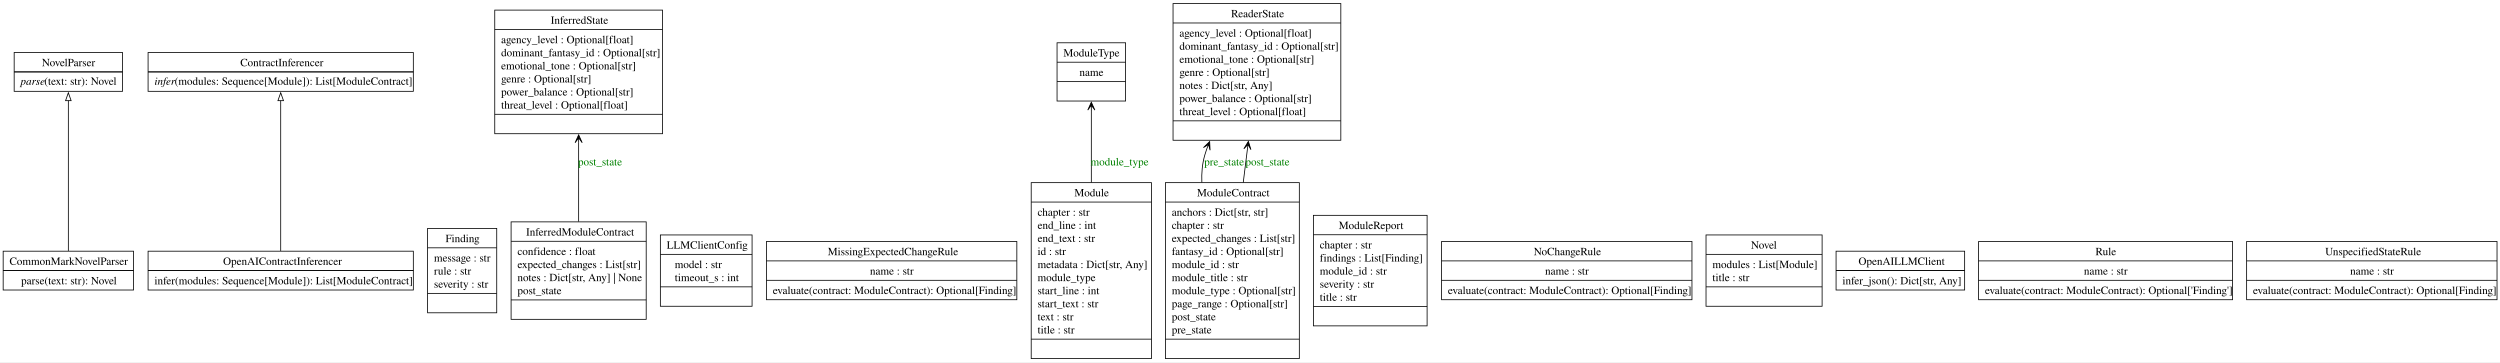
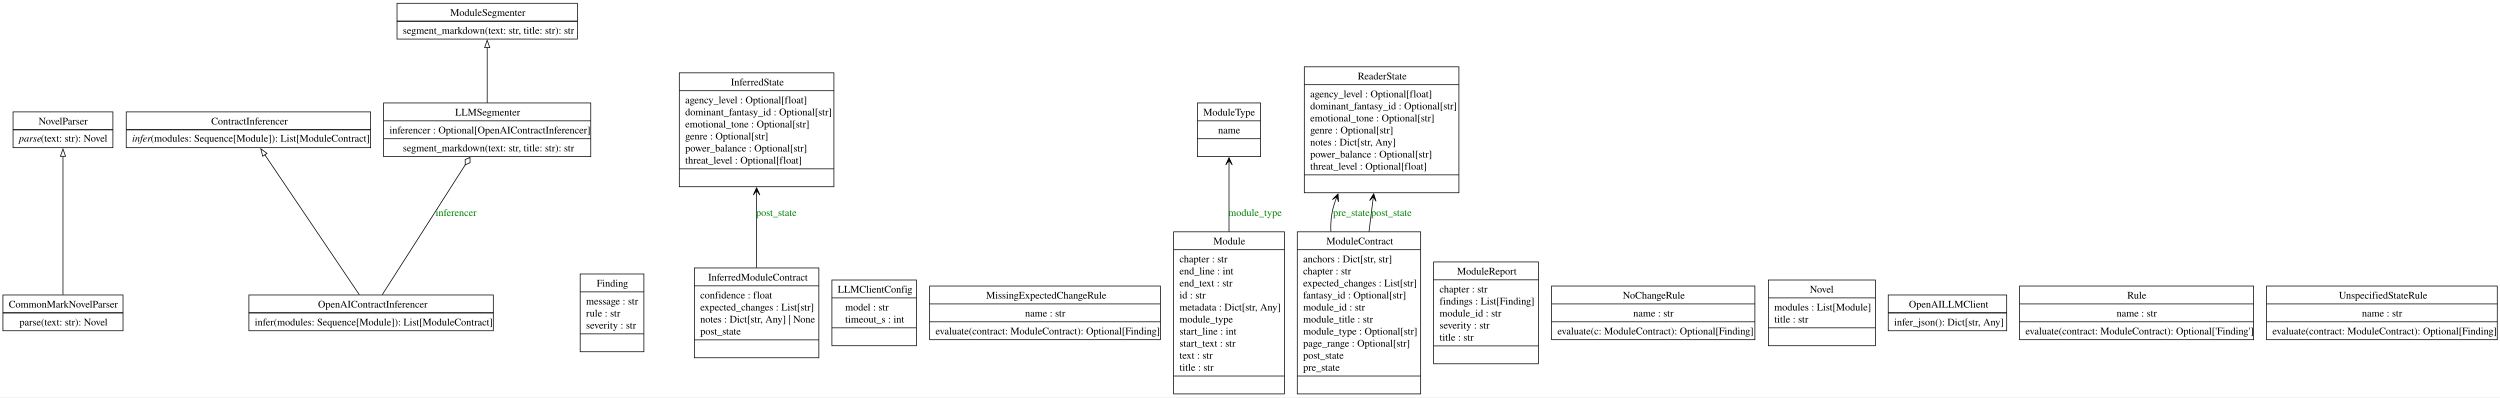
- <svg xmlns="http://www.w3.org/2000/svg" width="3155pt" height="457pt" viewBox="0.00 0.00 3155.00 457.00">
-   <g id="graph0" class="graph" transform="scale(1 1) rotate(0) translate(4 453)">
-     <polygon fill="white" stroke="none" points="-4,4 -4,-453 3151.25,-453 3151.25,4 -4,4" />
+ <svg xmlns="http://www.w3.org/2000/svg" width="3424pt" height="544pt" viewBox="0.00 0.00 3424.00 544.00">
+   <g id="graph0" class="graph" transform="scale(1 1) rotate(0) translate(4 540)">
+     <polygon fill="white" stroke="none" points="-4,4 -4,-540 3420.25,-540 3420.25,4 -4,4" />
    <g id="node1" class="node">
      <polygon fill="none" stroke="black" points="0,-87 0,-136 164.5,-136 164.5,-87 0,-87" />
      <text xml:space="preserve" text-anchor="start" x="8" y="-118.7" font-family="Times,serif" font-size="14.00">CommonMarkNovelParser</text>
      <polyline fill="none" stroke="black" points="0,-111.5 164.5,-111.5" />
      <polyline fill="none" stroke="black" points="0,-111.5 164.5,-111.5" />
      <text xml:space="preserve" text-anchor="start" x="22.62" y="-94.2" font-family="Times,serif" font-size="14.00">parse(text: str): Novel</text>
    </g>
-     <g id="node14" class="node">
+     <g id="node16" class="node">
      <polygon fill="none" stroke="black" points="13.88,-337.75 13.88,-386.75 150.62,-386.75 150.62,-337.75 13.88,-337.75" />
      <text xml:space="preserve" text-anchor="start" x="48.88" y="-369.45" font-family="Times,serif" font-size="14.00">NovelParser</text>
      <polyline fill="none" stroke="black" points="13.88,-362.25 150.62,-362.25" />
      <polyline fill="none" stroke="black" points="13.88,-362.25 150.62,-362.25" />
      <text xml:space="preserve" text-anchor="start" x="21.88" y="-345.95" font-family="Times,serif" font-style="italic" font-size="14.00">parse</text>
      <text xml:space="preserve" text-anchor="start" x="51.88" y="-345.95" font-family="Times,serif" font-size="14.00">(text: str): Novel</text>
    </g>
    <g id="edge2" class="edge">
      <path fill="none" stroke="black" d="M82.25,-136.35C82.25,-180.37 82.25,-274.56 82.25,-325.98" />
      <polygon fill="none" stroke="black" points="78.75,-325.96 82.25,-335.96 85.75,-325.96 78.75,-325.96" />
    </g>
    <g id="node2" class="node">
-       <polygon fill="none" stroke="black" points="182.88,-337.75 182.88,-386.75 517.62,-386.75 517.62,-337.75 182.88,-337.75" />
-       <text xml:space="preserve" text-anchor="start" x="299.25" y="-369.45" font-family="Times,serif" font-size="14.00">ContractInferencer</text>
-       <polyline fill="none" stroke="black" points="182.88,-362.25 517.62,-362.25" />
-       <polyline fill="none" stroke="black" points="182.88,-362.25 517.62,-362.25" />
-       <text xml:space="preserve" text-anchor="start" x="190.88" y="-345.95" font-family="Times,serif" font-style="italic" font-size="14.00">infer</text>
-       <text xml:space="preserve" text-anchor="start" x="216.38" y="-345.95" font-family="Times,serif" font-size="14.00">(modules: Sequence[Module]): List[ModuleContract]</text>
+       <polygon fill="none" stroke="black" points="168.88,-337.75 168.88,-386.75 503.62,-386.75 503.62,-337.75 168.88,-337.75" />
+       <text xml:space="preserve" text-anchor="start" x="285.25" y="-369.45" font-family="Times,serif" font-size="14.00">ContractInferencer</text>
+       <polyline fill="none" stroke="black" points="168.88,-362.25 503.62,-362.25" />
+       <polyline fill="none" stroke="black" points="168.88,-362.25 503.62,-362.25" />
+       <text xml:space="preserve" text-anchor="start" x="176.88" y="-345.95" font-family="Times,serif" font-style="italic" font-size="14.00">infer</text>
+       <text xml:space="preserve" text-anchor="start" x="202.38" y="-345.95" font-family="Times,serif" font-size="14.00">(modules: Sequence[Module]): List[ModuleContract]</text>
    </g>
    <g id="node3" class="node">
-       <polygon fill="none" stroke="black" points="535.62,-58.25 535.62,-164.75 622.88,-164.75 622.88,-58.25 535.62,-58.25" />
-       <text xml:space="preserve" text-anchor="start" x="558.25" y="-147.45" font-family="Times,serif" font-size="14.00">Finding</text>
-       <polyline fill="none" stroke="black" points="535.62,-140.25 622.88,-140.25" />
-       <text xml:space="preserve" text-anchor="start" x="543.62" y="-122.95" font-family="Times,serif" font-size="14.00">message : str</text>
-       <text xml:space="preserve" text-anchor="start" x="543.62" y="-106.45" font-family="Times,serif" font-size="14.00">rule : str</text>
-       <text xml:space="preserve" text-anchor="start" x="543.62" y="-89.95" font-family="Times,serif" font-size="14.00">severity : str</text>
-       <polyline fill="none" stroke="black" points="535.62,-82.75 622.88,-82.75" />
-       <text xml:space="preserve" text-anchor="start" x="577.38" y="-65.45" font-family="Times,serif" font-size="14.00"> </text>
+       <polygon fill="none" stroke="black" points="790.62,-58.25 790.62,-164.75 877.88,-164.75 877.88,-58.25 790.62,-58.25" />
+       <text xml:space="preserve" text-anchor="start" x="813.25" y="-147.45" font-family="Times,serif" font-size="14.00">Finding</text>
+       <polyline fill="none" stroke="black" points="790.62,-140.25 877.88,-140.25" />
+       <text xml:space="preserve" text-anchor="start" x="798.62" y="-122.95" font-family="Times,serif" font-size="14.00">message : str</text>
+       <text xml:space="preserve" text-anchor="start" x="798.62" y="-106.45" font-family="Times,serif" font-size="14.00">rule : str</text>
+       <text xml:space="preserve" text-anchor="start" x="798.62" y="-89.95" font-family="Times,serif" font-size="14.00">severity : str</text>
+       <polyline fill="none" stroke="black" points="790.62,-82.75 877.88,-82.75" />
+       <text xml:space="preserve" text-anchor="start" x="832.38" y="-65.45" font-family="Times,serif" font-size="14.00"> </text>
    </g>
    <g id="node4" class="node">
-       <polygon fill="none" stroke="black" points="641,-50 641,-173 811.5,-173 811.5,-50 641,-50" />
-       <text xml:space="preserve" text-anchor="start" x="659.88" y="-155.7" font-family="Times,serif" font-size="14.00">InferredModuleContract</text>
-       <polyline fill="none" stroke="black" points="641,-148.5 811.5,-148.5" />
-       <text xml:space="preserve" text-anchor="start" x="649" y="-131.2" font-family="Times,serif" font-size="14.00">confidence : float</text>
-       <text xml:space="preserve" text-anchor="start" x="649" y="-114.7" font-family="Times,serif" font-size="14.00">expected_changes : List[str]</text>
-       <text xml:space="preserve" text-anchor="start" x="649" y="-98.2" font-family="Times,serif" font-size="14.00">notes : Dict[str, Any] | None</text>
-       <text xml:space="preserve" text-anchor="start" x="649" y="-81.7" font-family="Times,serif" font-size="14.00">post_state</text>
-       <polyline fill="none" stroke="black" points="641,-74.5 811.5,-74.5" />
-       <text xml:space="preserve" text-anchor="start" x="724.38" y="-57.2" font-family="Times,serif" font-size="14.00"> </text>
+       <polygon fill="none" stroke="black" points="947,-50 947,-173 1117.5,-173 1117.5,-50 947,-50" />
+       <text xml:space="preserve" text-anchor="start" x="965.88" y="-155.7" font-family="Times,serif" font-size="14.00">InferredModuleContract</text>
+       <polyline fill="none" stroke="black" points="947,-148.5 1117.5,-148.5" />
+       <text xml:space="preserve" text-anchor="start" x="955" y="-131.2" font-family="Times,serif" font-size="14.00">confidence : float</text>
+       <text xml:space="preserve" text-anchor="start" x="955" y="-114.7" font-family="Times,serif" font-size="14.00">expected_changes : List[str]</text>
+       <text xml:space="preserve" text-anchor="start" x="955" y="-98.2" font-family="Times,serif" font-size="14.00">notes : Dict[str, Any] | None</text>
+       <text xml:space="preserve" text-anchor="start" x="955" y="-81.7" font-family="Times,serif" font-size="14.00">post_state</text>
+       <polyline fill="none" stroke="black" points="947,-74.5 1117.5,-74.5" />
+       <text xml:space="preserve" text-anchor="start" x="1030.38" y="-57.2" font-family="Times,serif" font-size="14.00"> </text>
    </g>
    <g id="node5" class="node">
-       <polygon fill="none" stroke="black" points="620.38,-284.25 620.38,-440.25 832.12,-440.25 832.12,-284.25 620.38,-284.25" />
-       <text xml:space="preserve" text-anchor="start" x="691" y="-422.95" font-family="Times,serif" font-size="14.00">InferredState</text>
-       <polyline fill="none" stroke="black" points="620.38,-415.75 832.12,-415.75" />
-       <text xml:space="preserve" text-anchor="start" x="628.38" y="-398.45" font-family="Times,serif" font-size="14.00">agency_level : Optional[float]</text>
-       <text xml:space="preserve" text-anchor="start" x="628.38" y="-381.95" font-family="Times,serif" font-size="14.00">dominant_fantasy_id : Optional[str]</text>
-       <text xml:space="preserve" text-anchor="start" x="628.38" y="-365.45" font-family="Times,serif" font-size="14.00">emotional_tone : Optional[str]</text>
-       <text xml:space="preserve" text-anchor="start" x="628.38" y="-348.95" font-family="Times,serif" font-size="14.00">genre : Optional[str]</text>
-       <text xml:space="preserve" text-anchor="start" x="628.38" y="-332.45" font-family="Times,serif" font-size="14.00">power_balance : Optional[str]</text>
-       <text xml:space="preserve" text-anchor="start" x="628.38" y="-315.95" font-family="Times,serif" font-size="14.00">threat_level : Optional[float]</text>
-       <polyline fill="none" stroke="black" points="620.38,-308.75 832.12,-308.75" />
-       <text xml:space="preserve" text-anchor="start" x="724.38" y="-291.45" font-family="Times,serif" font-size="14.00"> </text>
+       <polygon fill="none" stroke="black" points="926.38,-284.25 926.38,-440.25 1138.12,-440.25 1138.12,-284.25 926.38,-284.25" />
+       <text xml:space="preserve" text-anchor="start" x="997" y="-422.95" font-family="Times,serif" font-size="14.00">InferredState</text>
+       <polyline fill="none" stroke="black" points="926.38,-415.75 1138.12,-415.75" />
+       <text xml:space="preserve" text-anchor="start" x="934.38" y="-398.45" font-family="Times,serif" font-size="14.00">agency_level : Optional[float]</text>
+       <text xml:space="preserve" text-anchor="start" x="934.38" y="-381.95" font-family="Times,serif" font-size="14.00">dominant_fantasy_id : Optional[str]</text>
+       <text xml:space="preserve" text-anchor="start" x="934.38" y="-365.45" font-family="Times,serif" font-size="14.00">emotional_tone : Optional[str]</text>
+       <text xml:space="preserve" text-anchor="start" x="934.38" y="-348.95" font-family="Times,serif" font-size="14.00">genre : Optional[str]</text>
+       <text xml:space="preserve" text-anchor="start" x="934.38" y="-332.45" font-family="Times,serif" font-size="14.00">power_balance : Optional[str]</text>
+       <text xml:space="preserve" text-anchor="start" x="934.38" y="-315.95" font-family="Times,serif" font-size="14.00">threat_level : Optional[float]</text>
+       <polyline fill="none" stroke="black" points="926.38,-308.75 1138.12,-308.75" />
+       <text xml:space="preserve" text-anchor="start" x="1030.38" y="-291.45" font-family="Times,serif" font-size="14.00"> </text>
+     </g>
+     <g id="edge4" class="edge">
+       <path fill="none" stroke="black" d="M1032.25,-173.35C1032.25,-203.33 1032.25,-240.04 1032.25,-273.04" />
+       <polygon fill="black" stroke="black" points="1032.25,-282.85 1027.75,-272.85 1032.25,-279.07 1032.25,-272.85 1032.25,-272.85 1032.25,-272.85 1032.25,-279.07 1036.75,-272.85 1032.25,-282.85" />
+       <text xml:space="preserve" text-anchor="middle" x="1059.25" y="-244.2" font-family="Times,serif" font-size="14.00" fill="green">post_state</text>
+     </g>
+     <g id="node6" class="node">
+       <polygon fill="none" stroke="black" points="1135.38,-66.5 1135.38,-156.5 1251.12,-156.5 1251.12,-66.5 1135.38,-66.5" />
+       <text xml:space="preserve" text-anchor="start" x="1143.38" y="-139.2" font-family="Times,serif" font-size="14.00">LLMClientConfig</text>
+       <polyline fill="none" stroke="black" points="1135.38,-132 1251.12,-132" />
+       <text xml:space="preserve" text-anchor="start" x="1153.5" y="-114.7" font-family="Times,serif" font-size="14.00">model : str</text>
+       <text xml:space="preserve" text-anchor="start" x="1153.5" y="-98.2" font-family="Times,serif" font-size="14.00">timeout_s : int</text>
+       <polyline fill="none" stroke="black" points="1135.38,-91 1251.12,-91" />
+       <text xml:space="preserve" text-anchor="start" x="1191.38" y="-73.7" font-family="Times,serif" font-size="14.00"> </text>
+     </g>
+     <g id="node7" class="node">
+       <polygon fill="none" stroke="black" points="521.38,-325.5 521.38,-399 805.12,-399 805.12,-325.5 521.38,-325.5" />
+       <text xml:space="preserve" text-anchor="start" x="619.38" y="-381.7" font-family="Times,serif" font-size="14.00">LLMSegmenter</text>
+       <polyline fill="none" stroke="black" points="521.38,-374.5 805.12,-374.5" />
+       <text xml:space="preserve" text-anchor="start" x="529.38" y="-357.2" font-family="Times,serif" font-size="14.00">inferencer : Optional[OpenAIContractInferencer]</text>
+       <polyline fill="none" stroke="black" points="521.38,-350 805.12,-350" />
+       <text xml:space="preserve" text-anchor="start" x="547.75" y="-332.7" font-family="Times,serif" font-size="14.00">segment_markdown(text: str, title: str): str</text>
+     </g>
+     <g id="node12" class="node">
+       <polygon fill="none" stroke="black" points="539.75,-486.5 539.75,-535.5 786.75,-535.5 786.75,-486.5 539.75,-486.5" />
+       <text xml:space="preserve" text-anchor="start" x="612.62" y="-518.2" font-family="Times,serif" font-size="14.00">ModuleSegmenter</text>
+       <polyline fill="none" stroke="black" points="539.75,-511 786.75,-511" />
+       <polyline fill="none" stroke="black" points="539.75,-511 786.75,-511" />
+       <text xml:space="preserve" text-anchor="start" x="547.75" y="-493.7" font-family="Times,serif" font-size="14.00">segment_markdown(text: str, title: str): str</text>
    </g>
    <g id="edge3" class="edge">
-       <path fill="none" stroke="black" d="M726.25,-173.35C726.25,-203.33 726.25,-240.04 726.25,-273.04" />
-       <polygon fill="black" stroke="black" points="726.25,-282.85 721.75,-272.85 726.25,-279.07 726.25,-272.85 726.25,-272.85 726.25,-272.85 726.25,-279.07 730.75,-272.85 726.25,-282.85" />
-       <text xml:space="preserve" text-anchor="middle" x="753.25" y="-244.2" font-family="Times,serif" font-size="14.00" fill="green">post_state</text>
-     </g>
-     <g id="node6" class="node">
-       <polygon fill="none" stroke="black" points="829.38,-66.5 829.38,-156.5 945.12,-156.5 945.12,-66.5 829.38,-66.5" />
-       <text xml:space="preserve" text-anchor="start" x="837.38" y="-139.2" font-family="Times,serif" font-size="14.00">LLMClientConfig</text>
-       <polyline fill="none" stroke="black" points="829.38,-132 945.12,-132" />
-       <text xml:space="preserve" text-anchor="start" x="847.5" y="-114.7" font-family="Times,serif" font-size="14.00">model : str</text>
-       <text xml:space="preserve" text-anchor="start" x="847.5" y="-98.2" font-family="Times,serif" font-size="14.00">timeout_s : int</text>
-       <polyline fill="none" stroke="black" points="829.38,-91 945.12,-91" />
-       <text xml:space="preserve" text-anchor="start" x="885.38" y="-73.7" font-family="Times,serif" font-size="14.00"> </text>
-     </g>
-     <g id="node7" class="node">
-       <polygon fill="none" stroke="black" points="963.25,-74.75 963.25,-148.25 1279.25,-148.25 1279.25,-74.75 963.25,-74.75" />
-       <text xml:space="preserve" text-anchor="start" x="1040.62" y="-130.95" font-family="Times,serif" font-size="14.00">MissingExpectedChangeRule</text>
-       <polyline fill="none" stroke="black" points="963.25,-123.75 1279.25,-123.75" />
-       <text xml:space="preserve" text-anchor="start" x="1093.88" y="-106.45" font-family="Times,serif" font-size="14.00">name : str</text>
-       <polyline fill="none" stroke="black" points="963.25,-99.25 1279.25,-99.25" />
-       <text xml:space="preserve" text-anchor="start" x="971.25" y="-81.95" font-family="Times,serif" font-size="14.00">evaluate(contract: ModuleContract): Optional[Finding]</text>
+       <path fill="none" stroke="black" d="M663.25,-399.15C663.25,-422.27 663.25,-452.18 663.25,-475.1" />
+       <polygon fill="none" stroke="black" points="659.75,-474.87 663.25,-484.87 666.75,-474.87 659.75,-474.87" />
    </g>
    <g id="node8" class="node">
-       <polygon fill="none" stroke="black" points="1297.38,-0.5 1297.38,-222.5 1449.12,-222.5 1449.12,-0.5 1297.38,-0.5" />
-       <text xml:space="preserve" text-anchor="start" x="1351.88" y="-205.2" font-family="Times,serif" font-size="14.00">Module</text>
-       <polyline fill="none" stroke="black" points="1297.38,-198 1449.12,-198" />
-       <text xml:space="preserve" text-anchor="start" x="1305.38" y="-180.7" font-family="Times,serif" font-size="14.00">chapter : str</text>
-       <text xml:space="preserve" text-anchor="start" x="1305.38" y="-164.2" font-family="Times,serif" font-size="14.00">end_line : int</text>
-       <text xml:space="preserve" text-anchor="start" x="1305.38" y="-147.7" font-family="Times,serif" font-size="14.00">end_text : str</text>
-       <text xml:space="preserve" text-anchor="start" x="1305.38" y="-131.2" font-family="Times,serif" font-size="14.00">id : str</text>
-       <text xml:space="preserve" text-anchor="start" x="1305.38" y="-114.7" font-family="Times,serif" font-size="14.00">metadata : Dict[str, Any]</text>
-       <text xml:space="preserve" text-anchor="start" x="1305.38" y="-98.2" font-family="Times,serif" font-size="14.00">module_type</text>
-       <text xml:space="preserve" text-anchor="start" x="1305.38" y="-81.7" font-family="Times,serif" font-size="14.00">start_line : int</text>
-       <text xml:space="preserve" text-anchor="start" x="1305.38" y="-65.2" font-family="Times,serif" font-size="14.00">start_text : str</text>
-       <text xml:space="preserve" text-anchor="start" x="1305.38" y="-48.7" font-family="Times,serif" font-size="14.00">text : str</text>
-       <text xml:space="preserve" text-anchor="start" x="1305.38" y="-32.2" font-family="Times,serif" font-size="14.00">title : str</text>
-       <polyline fill="none" stroke="black" points="1297.38,-25 1449.12,-25" />
-       <text xml:space="preserve" text-anchor="start" x="1371.38" y="-7.7" font-family="Times,serif" font-size="14.00"> </text>
+       <polygon fill="none" stroke="black" points="1269.25,-74.75 1269.25,-148.25 1585.25,-148.25 1585.25,-74.75 1269.25,-74.75" />
+       <text xml:space="preserve" text-anchor="start" x="1346.62" y="-130.95" font-family="Times,serif" font-size="14.00">MissingExpectedChangeRule</text>
+       <polyline fill="none" stroke="black" points="1269.25,-123.75 1585.25,-123.75" />
+       <text xml:space="preserve" text-anchor="start" x="1399.88" y="-106.45" font-family="Times,serif" font-size="14.00">name : str</text>
+       <polyline fill="none" stroke="black" points="1269.25,-99.25 1585.25,-99.25" />
+       <text xml:space="preserve" text-anchor="start" x="1277.25" y="-81.95" font-family="Times,serif" font-size="14.00">evaluate(contract: ModuleContract): Optional[Finding]</text>
+     </g>
+     <g id="node9" class="node">
+       <polygon fill="none" stroke="black" points="1603.38,-0.5 1603.38,-222.5 1755.12,-222.5 1755.12,-0.5 1603.38,-0.5" />
+       <text xml:space="preserve" text-anchor="start" x="1657.88" y="-205.2" font-family="Times,serif" font-size="14.00">Module</text>
+       <polyline fill="none" stroke="black" points="1603.38,-198 1755.12,-198" />
+       <text xml:space="preserve" text-anchor="start" x="1611.38" y="-180.7" font-family="Times,serif" font-size="14.00">chapter : str</text>
+       <text xml:space="preserve" text-anchor="start" x="1611.38" y="-164.2" font-family="Times,serif" font-size="14.00">end_line : int</text>
+       <text xml:space="preserve" text-anchor="start" x="1611.38" y="-147.7" font-family="Times,serif" font-size="14.00">end_text : str</text>
+       <text xml:space="preserve" text-anchor="start" x="1611.38" y="-131.2" font-family="Times,serif" font-size="14.00">id : str</text>
+       <text xml:space="preserve" text-anchor="start" x="1611.38" y="-114.7" font-family="Times,serif" font-size="14.00">metadata : Dict[str, Any]</text>
+       <text xml:space="preserve" text-anchor="start" x="1611.38" y="-98.2" font-family="Times,serif" font-size="14.00">module_type</text>
+       <text xml:space="preserve" text-anchor="start" x="1611.38" y="-81.7" font-family="Times,serif" font-size="14.00">start_line : int</text>
+       <text xml:space="preserve" text-anchor="start" x="1611.38" y="-65.2" font-family="Times,serif" font-size="14.00">start_text : str</text>
+       <text xml:space="preserve" text-anchor="start" x="1611.38" y="-48.7" font-family="Times,serif" font-size="14.00">text : str</text>
+       <text xml:space="preserve" text-anchor="start" x="1611.38" y="-32.2" font-family="Times,serif" font-size="14.00">title : str</text>
+       <polyline fill="none" stroke="black" points="1603.38,-25 1755.12,-25" />
+       <text xml:space="preserve" text-anchor="start" x="1677.38" y="-7.7" font-family="Times,serif" font-size="14.00"> </text>
+     </g>
+     <g id="node13" class="node">
+       <polygon fill="none" stroke="black" points="1636,-325.5 1636,-399 1722.5,-399 1722.5,-325.5 1636,-325.5" />
+       <text xml:space="preserve" text-anchor="start" x="1644" y="-381.7" font-family="Times,serif" font-size="14.00">ModuleType</text>
+       <polyline fill="none" stroke="black" points="1636,-374.5 1722.5,-374.5" />
+       <text xml:space="preserve" text-anchor="start" x="1664.25" y="-357.2" font-family="Times,serif" font-size="14.00">name</text>
+       <polyline fill="none" stroke="black" points="1636,-350 1722.5,-350" />
+       <text xml:space="preserve" text-anchor="start" x="1677.38" y="-332.7" font-family="Times,serif" font-size="14.00"> </text>
+     </g>
+     <g id="edge5" class="edge">
+       <path fill="none" stroke="black" d="M1679.25,-222.69C1679.25,-254.84 1679.25,-288.27 1679.25,-314.24" />
+       <polygon fill="black" stroke="black" points="1679.25,-324.03 1674.75,-314.03 1679.25,-320.25 1679.25,-314.03 1679.25,-314.03 1679.25,-314.03 1679.25,-320.25 1683.75,-314.03 1679.25,-324.03" />
+       <text xml:space="preserve" text-anchor="middle" x="1714.88" y="-244.2" font-family="Times,serif" font-size="14.00" fill="green">module_type</text>
+     </g>
+     <g id="node10" class="node">
+       <polygon fill="none" stroke="black" points="1772.75,-0.5 1772.75,-222.5 1941.75,-222.5 1941.75,-0.5 1772.75,-0.5" />
+       <text xml:space="preserve" text-anchor="start" x="1812.62" y="-205.2" font-family="Times,serif" font-size="14.00">ModuleContract</text>
+       <polyline fill="none" stroke="black" points="1772.75,-198 1941.75,-198" />
+       <text xml:space="preserve" text-anchor="start" x="1780.75" y="-180.7" font-family="Times,serif" font-size="14.00">anchors : Dict[str, str]</text>
+       <text xml:space="preserve" text-anchor="start" x="1780.75" y="-164.2" font-family="Times,serif" font-size="14.00">chapter : str</text>
+       <text xml:space="preserve" text-anchor="start" x="1780.75" y="-147.7" font-family="Times,serif" font-size="14.00">expected_changes : List[str]</text>
+       <text xml:space="preserve" text-anchor="start" x="1780.75" y="-131.2" font-family="Times,serif" font-size="14.00">fantasy_id : Optional[str]</text>
+       <text xml:space="preserve" text-anchor="start" x="1780.75" y="-114.7" font-family="Times,serif" font-size="14.00">module_id : str</text>
+       <text xml:space="preserve" text-anchor="start" x="1780.75" y="-98.2" font-family="Times,serif" font-size="14.00">module_title : str</text>
+       <text xml:space="preserve" text-anchor="start" x="1780.75" y="-81.7" font-family="Times,serif" font-size="14.00">module_type : Optional[str]</text>
+       <text xml:space="preserve" text-anchor="start" x="1780.75" y="-65.2" font-family="Times,serif" font-size="14.00">page_range : Optional[str]</text>
+       <text xml:space="preserve" text-anchor="start" x="1780.75" y="-48.7" font-family="Times,serif" font-size="14.00">post_state</text>
+       <text xml:space="preserve" text-anchor="start" x="1780.75" y="-32.2" font-family="Times,serif" font-size="14.00">pre_state</text>
+       <polyline fill="none" stroke="black" points="1772.75,-25 1941.75,-25" />
+       <text xml:space="preserve" text-anchor="start" x="1855.38" y="-7.7" font-family="Times,serif" font-size="14.00"> </text>
+     </g>
+     <g id="node19" class="node">
+       <polygon fill="none" stroke="black" points="1782.38,-276 1782.38,-448.5 1994.12,-448.5 1994.12,-276 1782.38,-276" />
+       <text xml:space="preserve" text-anchor="start" x="1855.62" y="-431.2" font-family="Times,serif" font-size="14.00">ReaderState</text>
+       <polyline fill="none" stroke="black" points="1782.38,-424 1994.12,-424" />
+       <text xml:space="preserve" text-anchor="start" x="1790.38" y="-406.7" font-family="Times,serif" font-size="14.00">agency_level : Optional[float]</text>
+       <text xml:space="preserve" text-anchor="start" x="1790.38" y="-390.2" font-family="Times,serif" font-size="14.00">dominant_fantasy_id : Optional[str]</text>
+       <text xml:space="preserve" text-anchor="start" x="1790.38" y="-373.7" font-family="Times,serif" font-size="14.00">emotional_tone : Optional[str]</text>
+       <text xml:space="preserve" text-anchor="start" x="1790.38" y="-357.2" font-family="Times,serif" font-size="14.00">genre : Optional[str]</text>
+       <text xml:space="preserve" text-anchor="start" x="1790.38" y="-340.7" font-family="Times,serif" font-size="14.00">notes : Dict[str, Any]</text>
+       <text xml:space="preserve" text-anchor="start" x="1790.38" y="-324.2" font-family="Times,serif" font-size="14.00">power_balance : Optional[str]</text>
+       <text xml:space="preserve" text-anchor="start" x="1790.38" y="-307.7" font-family="Times,serif" font-size="14.00">threat_level : Optional[float]</text>
+       <polyline fill="none" stroke="black" points="1782.38,-300.5 1994.12,-300.5" />
+       <text xml:space="preserve" text-anchor="start" x="1886.38" y="-283.2" font-family="Times,serif" font-size="14.00"> </text>
+     </g>
+     <g id="edge6" class="edge">
+       <path fill="none" stroke="black" d="M1818.73,-222.83C1818.22,-234.58 1819.25,-246.31 1822.5,-257.5 1823.24,-260.05 1824.06,-262.59 1824.96,-265.13" />
+       <polygon fill="black" stroke="black" points="1828.59,-274.37 1820.74,-266.71 1827.21,-270.85 1824.93,-265.06 1824.93,-265.06 1824.93,-265.06 1827.21,-270.85 1829.12,-263.42 1828.59,-274.37" />
+       <text xml:space="preserve" text-anchor="middle" x="1846.88" y="-244.2" font-family="Times,serif" font-size="14.00" fill="green">pre_state</text>
+     </g>
+     <g id="edge7" class="edge">
+       <path fill="none" stroke="black" d="M1870.98,-222.69C1872.73,-236.74 1874.51,-251.03 1876.24,-264.84" />
+       <polygon fill="black" stroke="black" points="1877.45,-274.59 1871.75,-265.22 1876.98,-270.83 1876.21,-264.66 1876.21,-264.66 1876.21,-264.66 1876.98,-270.83 1880.68,-264.11 1877.45,-274.59" />
+       <text xml:space="preserve" text-anchor="middle" x="1901.61" y="-244.2" font-family="Times,serif" font-size="14.00" fill="green">post_state</text>
    </g>
    <g id="node11" class="node">
-       <polygon fill="none" stroke="black" points="1330,-325.5 1330,-399 1416.5,-399 1416.5,-325.5 1330,-325.5" />
-       <text xml:space="preserve" text-anchor="start" x="1338" y="-381.7" font-family="Times,serif" font-size="14.00">ModuleType</text>
-       <polyline fill="none" stroke="black" points="1330,-374.5 1416.5,-374.5" />
-       <text xml:space="preserve" text-anchor="start" x="1358.25" y="-357.2" font-family="Times,serif" font-size="14.00">name</text>
-       <polyline fill="none" stroke="black" points="1330,-350 1416.5,-350" />
-       <text xml:space="preserve" text-anchor="start" x="1371.38" y="-332.7" font-family="Times,serif" font-size="14.00"> </text>
-     </g>
-     <g id="edge4" class="edge">
-       <path fill="none" stroke="black" d="M1373.25,-222.69C1373.25,-254.84 1373.25,-288.27 1373.25,-314.24" />
-       <polygon fill="black" stroke="black" points="1373.25,-324.03 1368.75,-314.03 1373.25,-320.25 1373.25,-314.03 1373.25,-314.03 1373.25,-314.03 1373.25,-320.25 1377.75,-314.03 1373.25,-324.03" />
-       <text xml:space="preserve" text-anchor="middle" x="1408.88" y="-244.2" font-family="Times,serif" font-size="14.00" fill="green">module_type</text>
-     </g>
-     <g id="node9" class="node">
-       <polygon fill="none" stroke="black" points="1466.75,-0.5 1466.75,-222.5 1635.75,-222.5 1635.75,-0.5 1466.75,-0.5" />
-       <text xml:space="preserve" text-anchor="start" x="1506.62" y="-205.2" font-family="Times,serif" font-size="14.00">ModuleContract</text>
-       <polyline fill="none" stroke="black" points="1466.75,-198 1635.75,-198" />
-       <text xml:space="preserve" text-anchor="start" x="1474.75" y="-180.7" font-family="Times,serif" font-size="14.00">anchors : Dict[str, str]</text>
-       <text xml:space="preserve" text-anchor="start" x="1474.75" y="-164.2" font-family="Times,serif" font-size="14.00">chapter : str</text>
-       <text xml:space="preserve" text-anchor="start" x="1474.75" y="-147.7" font-family="Times,serif" font-size="14.00">expected_changes : List[str]</text>
-       <text xml:space="preserve" text-anchor="start" x="1474.75" y="-131.2" font-family="Times,serif" font-size="14.00">fantasy_id : Optional[str]</text>
-       <text xml:space="preserve" text-anchor="start" x="1474.75" y="-114.7" font-family="Times,serif" font-size="14.00">module_id : str</text>
-       <text xml:space="preserve" text-anchor="start" x="1474.75" y="-98.2" font-family="Times,serif" font-size="14.00">module_title : str</text>
-       <text xml:space="preserve" text-anchor="start" x="1474.75" y="-81.7" font-family="Times,serif" font-size="14.00">module_type : Optional[str]</text>
-       <text xml:space="preserve" text-anchor="start" x="1474.75" y="-65.2" font-family="Times,serif" font-size="14.00">page_range : Optional[str]</text>
-       <text xml:space="preserve" text-anchor="start" x="1474.75" y="-48.7" font-family="Times,serif" font-size="14.00">post_state</text>
-       <text xml:space="preserve" text-anchor="start" x="1474.75" y="-32.2" font-family="Times,serif" font-size="14.00">pre_state</text>
-       <polyline fill="none" stroke="black" points="1466.75,-25 1635.75,-25" />
-       <text xml:space="preserve" text-anchor="start" x="1549.38" y="-7.7" font-family="Times,serif" font-size="14.00"> </text>
+       <polygon fill="none" stroke="black" points="1959.5,-41.75 1959.5,-181.25 2103,-181.25 2103,-41.75 1959.5,-41.75" />
+       <text xml:space="preserve" text-anchor="start" x="1991.5" y="-163.95" font-family="Times,serif" font-size="14.00">ModuleReport</text>
+       <polyline fill="none" stroke="black" points="1959.5,-156.75 2103,-156.75" />
+       <text xml:space="preserve" text-anchor="start" x="1967.5" y="-139.45" font-family="Times,serif" font-size="14.00">chapter : str</text>
+       <text xml:space="preserve" text-anchor="start" x="1967.5" y="-122.95" font-family="Times,serif" font-size="14.00">findings : List[Finding]</text>
+       <text xml:space="preserve" text-anchor="start" x="1967.5" y="-106.45" font-family="Times,serif" font-size="14.00">module_id : str</text>
+       <text xml:space="preserve" text-anchor="start" x="1967.5" y="-89.95" font-family="Times,serif" font-size="14.00">severity : str</text>
+       <text xml:space="preserve" text-anchor="start" x="1967.5" y="-73.45" font-family="Times,serif" font-size="14.00">title : str</text>
+       <polyline fill="none" stroke="black" points="1959.5,-66.25 2103,-66.25" />
+       <text xml:space="preserve" text-anchor="start" x="2029.38" y="-48.95" font-family="Times,serif" font-size="14.00"> </text>
+     </g>
+     <g id="node14" class="node">
+       <polygon fill="none" stroke="black" points="2121,-74.75 2121,-148.25 2399.5,-148.25 2399.5,-74.75 2121,-74.75" />
+       <text xml:space="preserve" text-anchor="start" x="2218.62" y="-130.95" font-family="Times,serif" font-size="14.00">NoChangeRule</text>
+       <polyline fill="none" stroke="black" points="2121,-123.75 2399.5,-123.75" />
+       <text xml:space="preserve" text-anchor="start" x="2232.88" y="-106.45" font-family="Times,serif" font-size="14.00">name : str</text>
+       <polyline fill="none" stroke="black" points="2121,-99.25 2399.5,-99.25" />
+       <text xml:space="preserve" text-anchor="start" x="2129" y="-81.95" font-family="Times,serif" font-size="14.00">evaluate(c: ModuleContract): Optional[Finding]</text>
+     </g>
+     <g id="node15" class="node">
+       <polygon fill="none" stroke="black" points="2418,-66.5 2418,-156.5 2564.5,-156.5 2564.5,-66.5 2418,-66.5" />
+       <text xml:space="preserve" text-anchor="start" x="2474.75" y="-139.2" font-family="Times,serif" font-size="14.00">Novel</text>
+       <polyline fill="none" stroke="black" points="2418,-132 2564.5,-132" />
+       <text xml:space="preserve" text-anchor="start" x="2426" y="-114.7" font-family="Times,serif" font-size="14.00">modules : List[Module]</text>
+       <text xml:space="preserve" text-anchor="start" x="2426" y="-98.2" font-family="Times,serif" font-size="14.00">title : str</text>
+       <polyline fill="none" stroke="black" points="2418,-91 2564.5,-91" />
+       <text xml:space="preserve" text-anchor="start" x="2489.38" y="-73.7" font-family="Times,serif" font-size="14.00"> </text>
    </g>
    <g id="node17" class="node">
-       <polygon fill="none" stroke="black" points="1476.38,-276 1476.38,-448.5 1688.12,-448.5 1688.12,-276 1476.38,-276" />
-       <text xml:space="preserve" text-anchor="start" x="1549.62" y="-431.2" font-family="Times,serif" font-size="14.00">ReaderState</text>
-       <polyline fill="none" stroke="black" points="1476.38,-424 1688.12,-424" />
-       <text xml:space="preserve" text-anchor="start" x="1484.38" y="-406.7" font-family="Times,serif" font-size="14.00">agency_level : Optional[float]</text>
-       <text xml:space="preserve" text-anchor="start" x="1484.38" y="-390.2" font-family="Times,serif" font-size="14.00">dominant_fantasy_id : Optional[str]</text>
-       <text xml:space="preserve" text-anchor="start" x="1484.38" y="-373.7" font-family="Times,serif" font-size="14.00">emotional_tone : Optional[str]</text>
-       <text xml:space="preserve" text-anchor="start" x="1484.38" y="-357.2" font-family="Times,serif" font-size="14.00">genre : Optional[str]</text>
-       <text xml:space="preserve" text-anchor="start" x="1484.38" y="-340.7" font-family="Times,serif" font-size="14.00">notes : Dict[str, Any]</text>
-       <text xml:space="preserve" text-anchor="start" x="1484.38" y="-324.2" font-family="Times,serif" font-size="14.00">power_balance : Optional[str]</text>
-       <text xml:space="preserve" text-anchor="start" x="1484.38" y="-307.7" font-family="Times,serif" font-size="14.00">threat_level : Optional[float]</text>
-       <polyline fill="none" stroke="black" points="1476.38,-300.5 1688.12,-300.5" />
-       <text xml:space="preserve" text-anchor="start" x="1580.38" y="-283.2" font-family="Times,serif" font-size="14.00"> </text>
-     </g>
-     <g id="edge5" class="edge">
-       <path fill="none" stroke="black" d="M1512.73,-222.83C1512.22,-234.58 1513.25,-246.31 1516.5,-257.5 1517.24,-260.05 1518.06,-262.59 1518.96,-265.13" />
-       <polygon fill="black" stroke="black" points="1522.59,-274.37 1514.74,-266.71 1521.21,-270.85 1518.93,-265.06 1518.93,-265.06 1518.93,-265.06 1521.21,-270.85 1523.12,-263.42 1522.59,-274.37" />
-       <text xml:space="preserve" text-anchor="middle" x="1540.88" y="-244.2" font-family="Times,serif" font-size="14.00" fill="green">pre_state</text>
-     </g>
-     <g id="edge6" class="edge">
-       <path fill="none" stroke="black" d="M1564.98,-222.69C1566.73,-236.74 1568.51,-251.03 1570.24,-264.84" />
-       <polygon fill="black" stroke="black" points="1571.45,-274.59 1565.75,-265.22 1570.98,-270.83 1570.21,-264.66 1570.21,-264.66 1570.21,-264.66 1570.98,-270.83 1574.68,-264.11 1571.45,-274.59" />
-       <text xml:space="preserve" text-anchor="middle" x="1595.61" y="-244.2" font-family="Times,serif" font-size="14.00" fill="green">post_state</text>
-     </g>
-     <g id="node10" class="node">
-       <polygon fill="none" stroke="black" points="1653.5,-41.75 1653.5,-181.25 1797,-181.25 1797,-41.75 1653.5,-41.75" />
-       <text xml:space="preserve" text-anchor="start" x="1685.5" y="-163.95" font-family="Times,serif" font-size="14.00">ModuleReport</text>
-       <polyline fill="none" stroke="black" points="1653.5,-156.75 1797,-156.75" />
-       <text xml:space="preserve" text-anchor="start" x="1661.5" y="-139.45" font-family="Times,serif" font-size="14.00">chapter : str</text>
-       <text xml:space="preserve" text-anchor="start" x="1661.5" y="-122.95" font-family="Times,serif" font-size="14.00">findings : List[Finding]</text>
-       <text xml:space="preserve" text-anchor="start" x="1661.5" y="-106.45" font-family="Times,serif" font-size="14.00">module_id : str</text>
-       <text xml:space="preserve" text-anchor="start" x="1661.5" y="-89.95" font-family="Times,serif" font-size="14.00">severity : str</text>
-       <text xml:space="preserve" text-anchor="start" x="1661.5" y="-73.45" font-family="Times,serif" font-size="14.00">title : str</text>
-       <polyline fill="none" stroke="black" points="1653.5,-66.25 1797,-66.25" />
-       <text xml:space="preserve" text-anchor="start" x="1723.38" y="-48.95" font-family="Times,serif" font-size="14.00"> </text>
-     </g>
-     <g id="node12" class="node">
-       <polygon fill="none" stroke="black" points="1815.25,-74.75 1815.25,-148.25 2131.25,-148.25 2131.25,-74.75 1815.25,-74.75" />
-       <text xml:space="preserve" text-anchor="start" x="1931.62" y="-130.95" font-family="Times,serif" font-size="14.00">NoChangeRule</text>
-       <polyline fill="none" stroke="black" points="1815.25,-123.75 2131.25,-123.75" />
-       <text xml:space="preserve" text-anchor="start" x="1945.88" y="-106.45" font-family="Times,serif" font-size="14.00">name : str</text>
-       <polyline fill="none" stroke="black" points="1815.25,-99.25 2131.25,-99.25" />
-       <text xml:space="preserve" text-anchor="start" x="1823.25" y="-81.95" font-family="Times,serif" font-size="14.00">evaluate(contract: ModuleContract): Optional[Finding]</text>
-     </g>
-     <g id="node13" class="node">
-       <polygon fill="none" stroke="black" points="2149,-66.5 2149,-156.5 2295.5,-156.5 2295.5,-66.5 2149,-66.5" />
-       <text xml:space="preserve" text-anchor="start" x="2205.75" y="-139.2" font-family="Times,serif" font-size="14.00">Novel</text>
-       <polyline fill="none" stroke="black" points="2149,-132 2295.5,-132" />
-       <text xml:space="preserve" text-anchor="start" x="2157" y="-114.7" font-family="Times,serif" font-size="14.00">modules : List[Module]</text>
-       <text xml:space="preserve" text-anchor="start" x="2157" y="-98.2" font-family="Times,serif" font-size="14.00">title : str</text>
-       <polyline fill="none" stroke="black" points="2149,-91 2295.5,-91" />
-       <text xml:space="preserve" text-anchor="start" x="2220.38" y="-73.7" font-family="Times,serif" font-size="14.00"> </text>
-     </g>
-     <g id="node15" class="node">
-       <polygon fill="none" stroke="black" points="182.88,-87 182.88,-136 517.62,-136 517.62,-87 182.88,-87" />
-       <text xml:space="preserve" text-anchor="start" x="277.5" y="-118.7" font-family="Times,serif" font-size="14.00">OpenAIContractInferencer</text>
-       <polyline fill="none" stroke="black" points="182.88,-111.5 517.62,-111.5" />
-       <polyline fill="none" stroke="black" points="182.88,-111.5 517.62,-111.5" />
-       <text xml:space="preserve" text-anchor="start" x="190.88" y="-94.2" font-family="Times,serif" font-size="14.00">infer(modules: Sequence[Module]): List[ModuleContract]</text>
+       <polygon fill="none" stroke="black" points="336.88,-87 336.88,-136 671.62,-136 671.62,-87 336.88,-87" />
+       <text xml:space="preserve" text-anchor="start" x="431.5" y="-118.7" font-family="Times,serif" font-size="14.00">OpenAIContractInferencer</text>
+       <polyline fill="none" stroke="black" points="336.88,-111.5 671.62,-111.5" />
+       <polyline fill="none" stroke="black" points="336.88,-111.5 671.62,-111.5" />
+       <text xml:space="preserve" text-anchor="start" x="344.88" y="-94.2" font-family="Times,serif" font-size="14.00">infer(modules: Sequence[Module]): List[ModuleContract]</text>
    </g>
    <g id="edge1" class="edge">
-       <path fill="none" stroke="black" d="M350.25,-136.35C350.25,-180.37 350.25,-274.56 350.25,-325.98" />
-       <polygon fill="none" stroke="black" points="346.75,-325.96 350.25,-335.96 353.75,-325.96 346.75,-325.96" />
-     </g>
-     <g id="node16" class="node">
-       <polygon fill="none" stroke="black" points="2313.12,-87 2313.12,-136 2475.38,-136 2475.38,-87 2313.12,-87" />
-       <text xml:space="preserve" text-anchor="start" x="2341.38" y="-118.7" font-family="Times,serif" font-size="14.00">OpenAILLMClient</text>
-       <polyline fill="none" stroke="black" points="2313.12,-111.5 2475.38,-111.5" />
-       <polyline fill="none" stroke="black" points="2313.12,-111.5 2475.38,-111.5" />
-       <text xml:space="preserve" text-anchor="start" x="2321.12" y="-94.2" font-family="Times,serif" font-size="14.00">infer_json(): Dict[str, Any]</text>
+       <path fill="none" stroke="black" d="M488.14,-136.35C457.97,-181.02 392.91,-277.35 358.55,-328.23" />
+       <polygon fill="none" stroke="black" points="355.85,-325.97 353.16,-336.22 361.65,-329.89 355.85,-325.97" />
+     </g>
+     <g id="edge8" class="edge">
+       <path fill="none" stroke="black" d="M519.5,-136.35C545.62,-177.22 599.39,-261.34 633.25,-314.32" />
+       <polygon fill="none" stroke="black" points="633.21,-314.26 639.82,-317.16 639.68,-324.37 633.07,-321.47 633.21,-314.26" />
+       <text xml:space="preserve" text-anchor="middle" x="620.64" y="-244.2" font-family="Times,serif" font-size="14.00" fill="green">inferencer</text>
    </g>
    <g id="node18" class="node">
-       <polygon fill="none" stroke="black" points="2493,-74.75 2493,-148.25 2813.5,-148.25 2813.5,-74.75 2493,-74.75" />
-       <text xml:space="preserve" text-anchor="start" x="2640.5" y="-130.95" font-family="Times,serif" font-size="14.00">Rule</text>
-       <polyline fill="none" stroke="black" points="2493,-123.75 2813.5,-123.75" />
-       <text xml:space="preserve" text-anchor="start" x="2625.88" y="-106.45" font-family="Times,serif" font-size="14.00">name : str</text>
-       <polyline fill="none" stroke="black" points="2493,-99.25 2813.5,-99.25" />
-       <text xml:space="preserve" text-anchor="start" x="2501" y="-81.95" font-family="Times,serif" font-size="14.00">evaluate(contract: ModuleContract): Optional['Finding']</text>
-     </g>
-     <g id="node19" class="node">
-       <polygon fill="none" stroke="black" points="2831.25,-74.75 2831.25,-148.25 3147.25,-148.25 3147.25,-74.75 2831.25,-74.75" />
-       <text xml:space="preserve" text-anchor="start" x="2930.38" y="-130.95" font-family="Times,serif" font-size="14.00">UnspecifiedStateRule</text>
-       <polyline fill="none" stroke="black" points="2831.25,-123.75 3147.25,-123.75" />
-       <text xml:space="preserve" text-anchor="start" x="2961.88" y="-106.45" font-family="Times,serif" font-size="14.00">name : str</text>
-       <polyline fill="none" stroke="black" points="2831.25,-99.25 3147.25,-99.25" />
-       <text xml:space="preserve" text-anchor="start" x="2839.25" y="-81.95" font-family="Times,serif" font-size="14.00">evaluate(contract: ModuleContract): Optional[Finding]</text>
+       <polygon fill="none" stroke="black" points="2582.12,-87 2582.12,-136 2744.38,-136 2744.38,-87 2582.12,-87" />
+       <text xml:space="preserve" text-anchor="start" x="2610.38" y="-118.7" font-family="Times,serif" font-size="14.00">OpenAILLMClient</text>
+       <polyline fill="none" stroke="black" points="2582.12,-111.5 2744.38,-111.5" />
+       <polyline fill="none" stroke="black" points="2582.12,-111.5 2744.38,-111.5" />
+       <text xml:space="preserve" text-anchor="start" x="2590.12" y="-94.2" font-family="Times,serif" font-size="14.00">infer_json(): Dict[str, Any]</text>
+     </g>
+     <g id="node20" class="node">
+       <polygon fill="none" stroke="black" points="2762,-74.75 2762,-148.25 3082.5,-148.25 3082.5,-74.75 2762,-74.75" />
+       <text xml:space="preserve" text-anchor="start" x="2909.5" y="-130.95" font-family="Times,serif" font-size="14.00">Rule</text>
+       <polyline fill="none" stroke="black" points="2762,-123.75 3082.5,-123.75" />
+       <text xml:space="preserve" text-anchor="start" x="2894.88" y="-106.45" font-family="Times,serif" font-size="14.00">name : str</text>
+       <polyline fill="none" stroke="black" points="2762,-99.25 3082.5,-99.25" />
+       <text xml:space="preserve" text-anchor="start" x="2770" y="-81.95" font-family="Times,serif" font-size="14.00">evaluate(contract: ModuleContract): Optional['Finding']</text>
+     </g>
+     <g id="node21" class="node">
+       <polygon fill="none" stroke="black" points="3100.25,-74.75 3100.25,-148.25 3416.25,-148.25 3416.25,-74.75 3100.25,-74.75" />
+       <text xml:space="preserve" text-anchor="start" x="3199.38" y="-130.95" font-family="Times,serif" font-size="14.00">UnspecifiedStateRule</text>
+       <polyline fill="none" stroke="black" points="3100.25,-123.75 3416.25,-123.75" />
+       <text xml:space="preserve" text-anchor="start" x="3230.88" y="-106.45" font-family="Times,serif" font-size="14.00">name : str</text>
+       <polyline fill="none" stroke="black" points="3100.25,-99.25 3416.25,-99.25" />
+       <text xml:space="preserve" text-anchor="start" x="3108.25" y="-81.95" font-family="Times,serif" font-size="14.00">evaluate(contract: ModuleContract): Optional[Finding]</text>
    </g>
  </g>
</svg>
